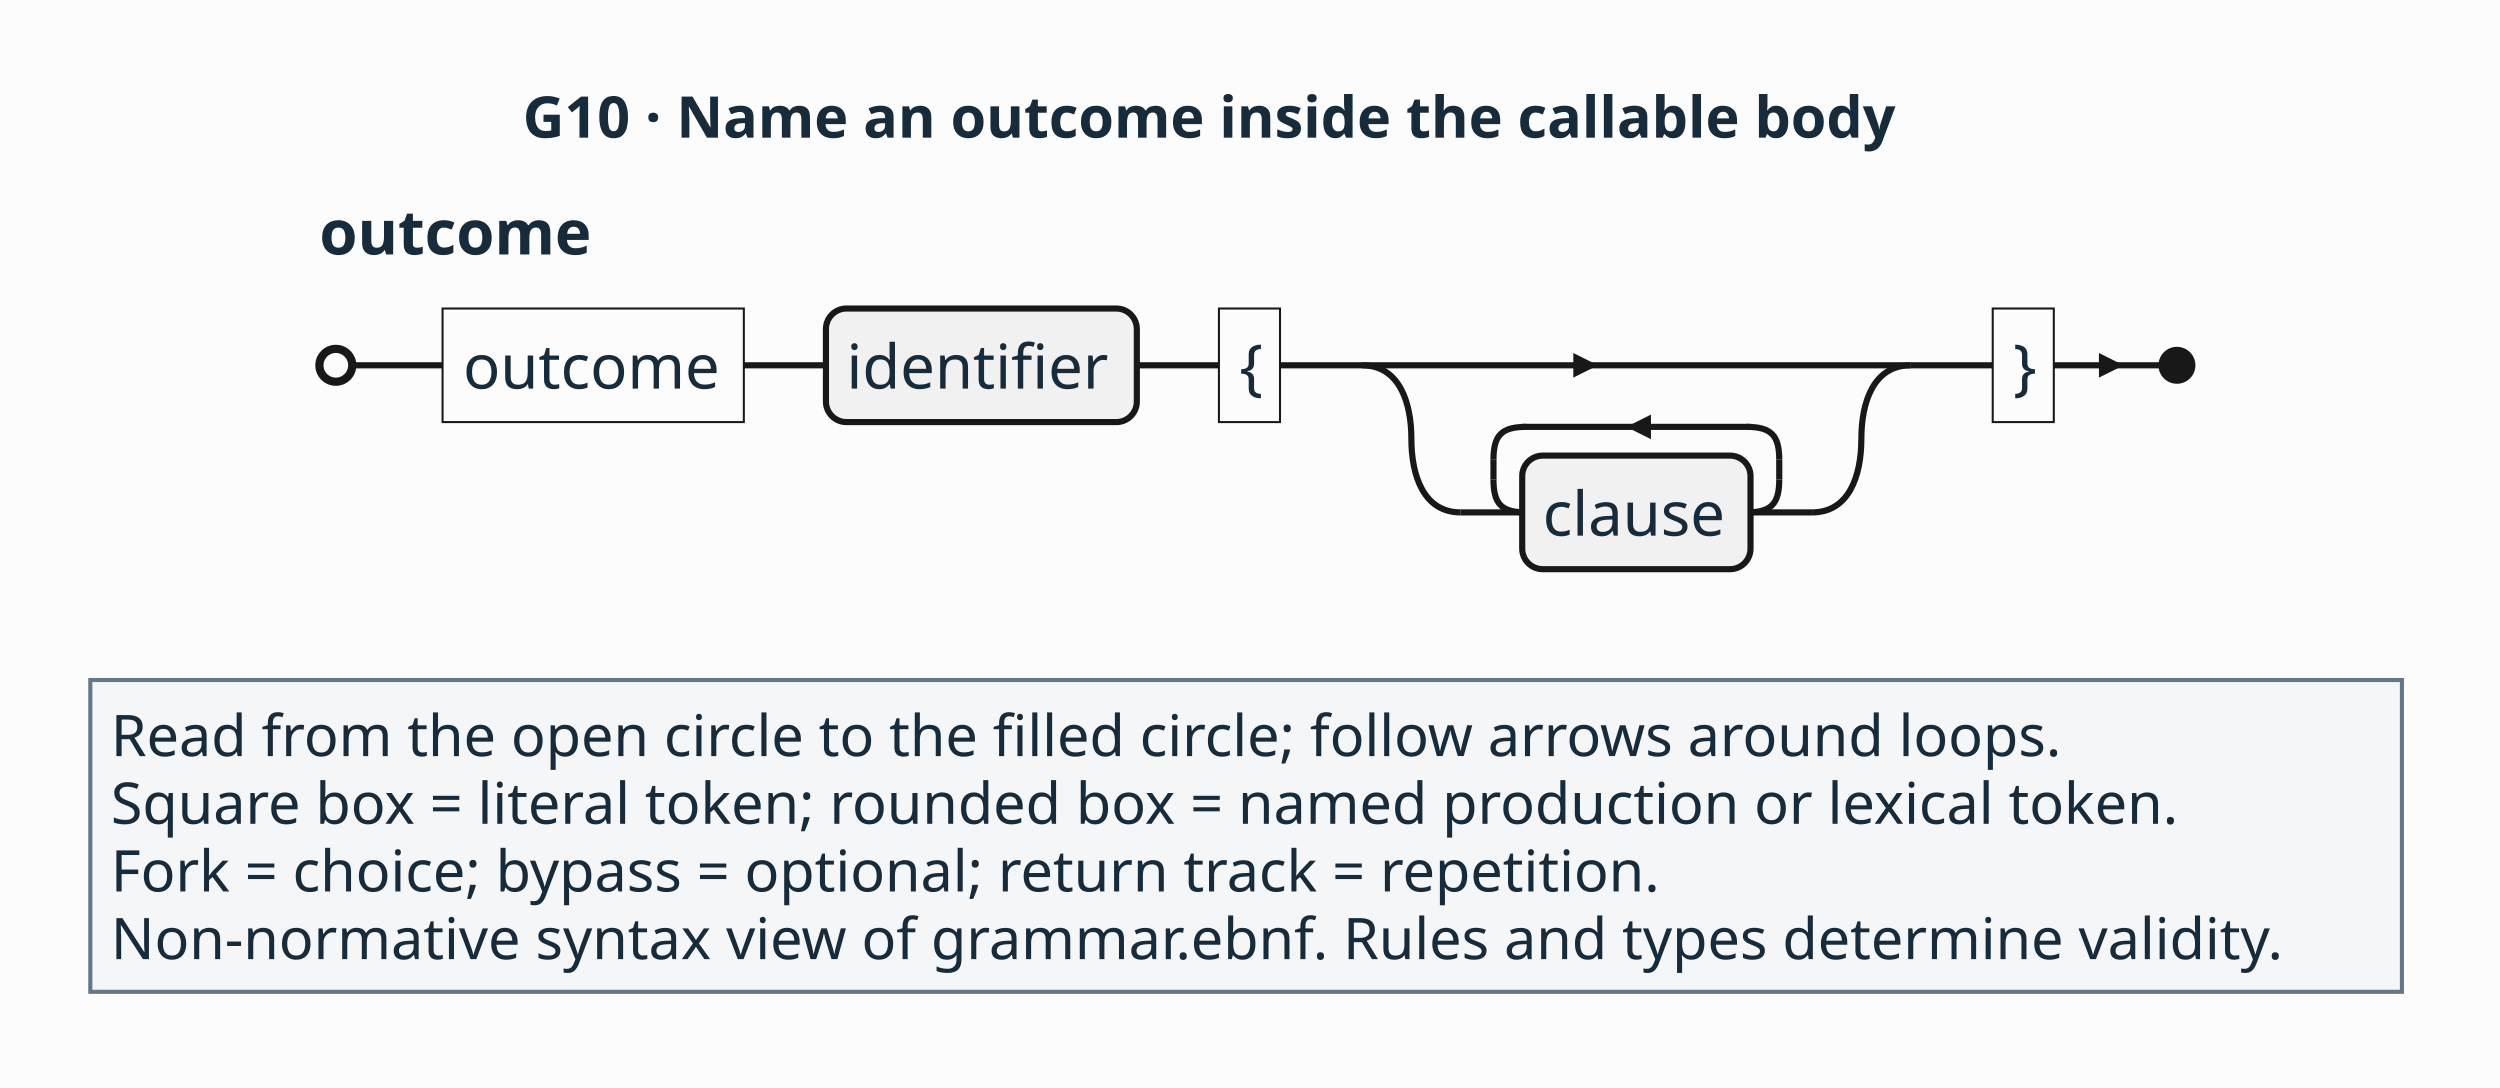
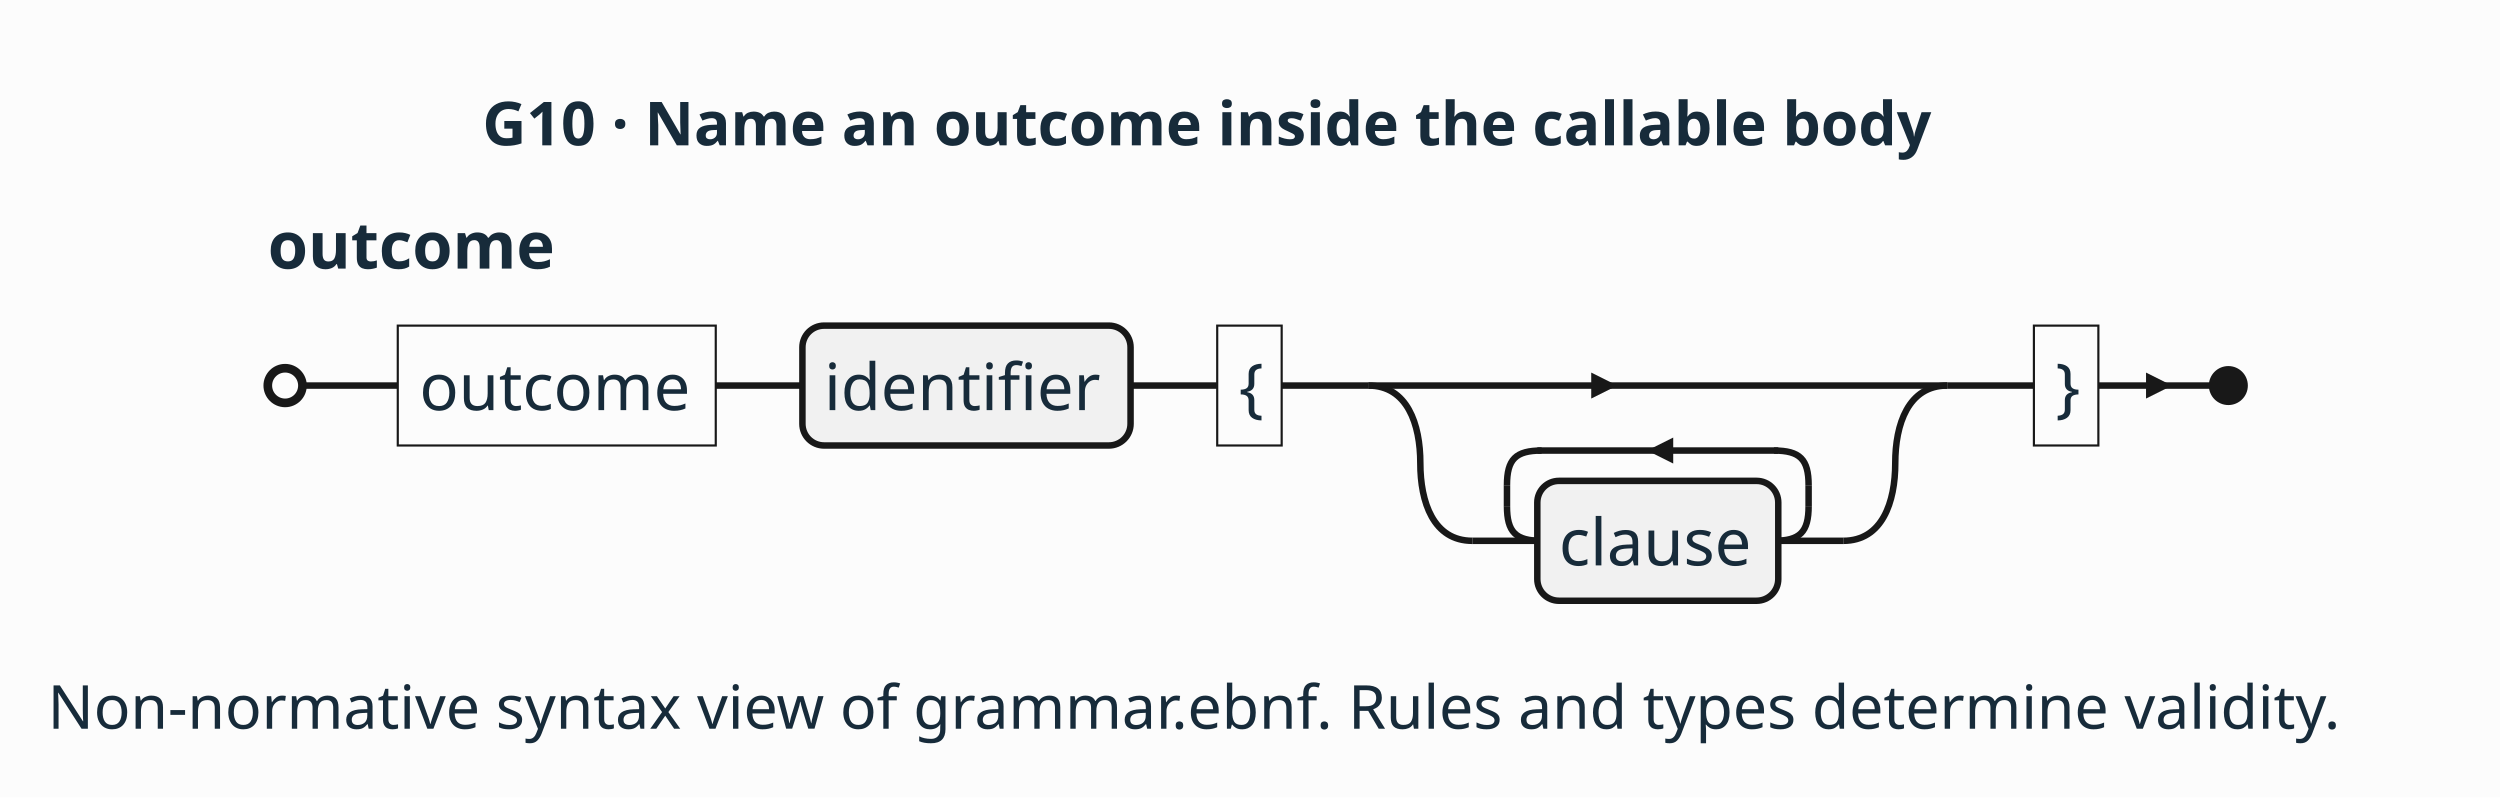
- <svg xmlns="http://www.w3.org/2000/svg" version="1.1" data-diagram-type="EBNF" style="width:609px;height:265px;background:#FCFCFC;" width="609px" height="265px" viewBox="0 0 609 265" zoomAndPan="magnify" preserveAspectRatio="none" contentStyleType="text/css">
+ <svg xmlns="http://www.w3.org/2000/svg" version="1.1" data-diagram-type="EBNF" style="width:577px;height:184px;background:#FCFCFC;" width="577px" height="184px" viewBox="0 0 577 184" zoomAndPan="magnify" preserveAspectRatio="none" contentStyleType="text/css">
  <defs />
  <g font-family="sans-serif" lengthAdjust="spacing">
-     <rect x="0" y="0" width="609" height="265" fill="#FCFCFC" style="stroke:none;" />
+     <rect x="0" y="0" width="577" height="184" fill="#FCFCFC" style="stroke:none;" />
    <g class="title" data-source-line="2">
-       <text x="127.348" y="33.535" fill="#172B3A" font-size="14" textLength="352.413" font-weight="700">G10 · Name an outcome inside the callable body</text>
+       <text x="111.348" y="33.535" fill="#172B3A" font-size="14" textLength="352.413" font-weight="700">G10 · Name an outcome inside the callable body</text>
    </g>
-     <text x="77.806" y="61.99" fill="#172B3A" font-size="15" textLength="66.409" font-weight="700">outcome</text>
-     <line x1="107.806" y1="88.987" x2="107.806" y2="88.987" style="stroke:#181818;stroke-width:1.5;" />
-     <rect x="107.806" y="75.154" width="73.391" height="27.666" fill="none" style="stroke:#181818;stroke-width:0.5;" />
-     <text x="112.806" y="94.656" fill="#172B3A" font-size="15" textLength="63.391">outcome</text>
-     <line x1="181.197" y1="88.987" x2="201.197" y2="88.987" style="stroke:#181818;stroke-width:1.5;" />
-     <rect x="201.197" y="75.154" width="75.735" height="27.666" fill="#F1F1F1" style="stroke:#181818;stroke-width:1.5;" rx="5" ry="5" />
-     <text x="206.197" y="94.656" fill="#172B3A" font-size="15" textLength="65.735">identifier</text>
-     <line x1="276.932" y1="88.987" x2="296.932" y2="88.987" style="stroke:#181818;stroke-width:1.5;" />
-     <rect x="296.932" y="75.154" width="14.878" height="27.666" fill="none" style="stroke:#181818;stroke-width:0.5;" />
-     <text x="301.932" y="94.656" fill="#172B3A" font-size="15">{</text>
-     <line x1="311.81" y1="88.987" x2="331.81" y2="88.987" style="stroke:#181818;stroke-width:1.5;" />
-     <line x1="331.81" y1="88.987" x2="465.425" y2="88.987" style="stroke:#181818;stroke-width:1.5;" />
-     <path d="M383.256,88.987 L383.256,85.987 L389.256,88.987 L383.256,91.987 L383.256,88.987" fill="#181818" />
-     <path d="M331.81,88.987 C340.81,88.987 343.81,97.904 343.81,106.904 C343.81,115.904 346.81,124.82 355.81,124.82" style="stroke:#181818;stroke-width:1.5;" fill="none" />
-     <path d="M441.425,124.82 C450.425,124.82 453.425,115.904 453.425,106.904 C453.425,97.904 456.425,88.987 465.425,88.987" style="stroke:#181818;stroke-width:1.5;" fill="none" />
-     <path d="M363.81,116.82 C363.81,122.82 365.81,124.82 371.81,124.82" style="stroke:#181818;stroke-width:1.5;" fill="none" />
-     <line x1="363.81" y1="111.987" x2="363.81" y2="116.82" style="stroke:#181818;stroke-width:1.5;" />
-     <path d="M363.81,111.987 C363.81,105.987 365.81,103.987 371.81,103.987" style="stroke:#181818;stroke-width:1.5;" fill="none" />
-     <line x1="370.81" y1="103.987" x2="426.425" y2="103.987" style="stroke:#181818;stroke-width:1.5;" />
-     <path d="M402.179,103.987 L402.179,100.987 L396.179,103.987 L402.179,106.987 L402.179,103.987" fill="#181818" />
-     <path d="M433.425,116.82 C433.425,122.82 431.425,124.82 425.425,124.82" style="stroke:#181818;stroke-width:1.5;" fill="none" />
-     <line x1="433.425" y1="111.987" x2="433.425" y2="116.82" style="stroke:#181818;stroke-width:1.5;" />
-     <path d="M425.425,103.987 C431.425,103.987 433.425,105.987 433.425,111.987" style="stroke:#181818;stroke-width:1.5;" fill="none" />
-     <line x1="355.81" y1="124.82" x2="370.81" y2="124.82" style="stroke:#181818;stroke-width:1.5;" />
-     <line x1="426.425" y1="124.82" x2="441.425" y2="124.82" style="stroke:#181818;stroke-width:1.5;" />
-     <rect x="370.81" y="110.987" width="55.615" height="27.666" fill="#F1F1F1" style="stroke:#181818;stroke-width:1.5;" rx="5" ry="5" />
-     <text x="375.81" y="130.489" fill="#172B3A" font-size="15" textLength="45.615">clause</text>
-     <line x1="465.425" y1="88.987" x2="485.425" y2="88.987" style="stroke:#181818;stroke-width:1.5;" />
-     <rect x="485.425" y="75.154" width="14.878" height="27.666" fill="none" style="stroke:#181818;stroke-width:0.5;" />
-     <text x="490.425" y="94.656" fill="#172B3A" font-size="15">}</text>
-     <ellipse cx="81.806" cy="88.987" rx="4" ry="4" fill="none" style="stroke:#181818;stroke-width:2;" />
-     <ellipse cx="530.303" cy="88.987" rx="4" ry="4" fill="#181818" style="stroke:#181818;stroke-width:1;" />
-     <line x1="85.806" y1="88.987" x2="107.806" y2="88.987" style="stroke:#181818;stroke-width:1.5;" />
-     <line x1="500.303" y1="88.987" x2="526.303" y2="88.987" style="stroke:#181818;stroke-width:1.5;" />
-     <path d="M511.303,88.987 L511.303,85.987 L517.303,88.987 L511.303,91.987 L511.303,88.987" fill="#181818" />
-     <g class="legend" data-source-line="0">
-       <rect x="22" y="165.653" width="563.109" height="75.953" fill="#F4F6F8" style="stroke:#647789;stroke-width:1;" />
-       <text x="27" y="184.188" fill="#172B3A" font-size="14" textLength="497.15">Read from the open circle to the filled circle; follow arrows around loops.</text>
-       <text x="27" y="200.677" fill="#172B3A" font-size="14" textLength="533.586">Square box = literal token; rounded box = named production or lexical token.</text>
-       <text x="27" y="217.165" fill="#172B3A" font-size="14" textLength="404.653">Fork = choice; bypass = optional; return track = repetition.</text>
-       <text x="27" y="233.653" fill="#172B3A" font-size="14" textLength="553.109">Non-normative syntax view of grammar.ebnf. Rules and types determine validity.</text>
+     <text x="61.806" y="61.99" fill="#172B3A" font-size="15" textLength="66.409" font-weight="700">outcome</text>
+     <line x1="91.806" y1="88.987" x2="91.806" y2="88.987" style="stroke:#181818;stroke-width:1.5;" />
+     <rect x="91.806" y="75.154" width="73.391" height="27.666" fill="none" style="stroke:#181818;stroke-width:0.5;" />
+     <text x="96.806" y="94.656" fill="#172B3A" font-size="15" textLength="63.391">outcome</text>
+     <line x1="165.197" y1="88.987" x2="185.197" y2="88.987" style="stroke:#181818;stroke-width:1.5;" />
+     <rect x="185.197" y="75.154" width="75.735" height="27.666" fill="#F1F1F1" style="stroke:#181818;stroke-width:1.5;" rx="5" ry="5" />
+     <text x="190.197" y="94.656" fill="#172B3A" font-size="15" textLength="65.735">identifier</text>
+     <line x1="260.932" y1="88.987" x2="280.932" y2="88.987" style="stroke:#181818;stroke-width:1.5;" />
+     <rect x="280.932" y="75.154" width="14.878" height="27.666" fill="none" style="stroke:#181818;stroke-width:0.5;" />
+     <text x="285.932" y="94.656" fill="#172B3A" font-size="15">{</text>
+     <line x1="295.81" y1="88.987" x2="315.81" y2="88.987" style="stroke:#181818;stroke-width:1.5;" />
+     <line x1="315.81" y1="88.987" x2="449.425" y2="88.987" style="stroke:#181818;stroke-width:1.5;" />
+     <path d="M367.256,88.987 L367.256,85.987 L373.256,88.987 L367.256,91.987 L367.256,88.987" fill="#181818" />
+     <path d="M315.81,88.987 C324.81,88.987 327.81,97.904 327.81,106.904 C327.81,115.904 330.81,124.82 339.81,124.82" style="stroke:#181818;stroke-width:1.5;" fill="none" />
+     <path d="M425.425,124.82 C434.425,124.82 437.425,115.904 437.425,106.904 C437.425,97.904 440.425,88.987 449.425,88.987" style="stroke:#181818;stroke-width:1.5;" fill="none" />
+     <path d="M347.81,116.82 C347.81,122.82 349.81,124.82 355.81,124.82" style="stroke:#181818;stroke-width:1.5;" fill="none" />
+     <line x1="347.81" y1="111.987" x2="347.81" y2="116.82" style="stroke:#181818;stroke-width:1.5;" />
+     <path d="M347.81,111.987 C347.81,105.987 349.81,103.987 355.81,103.987" style="stroke:#181818;stroke-width:1.5;" fill="none" />
+     <line x1="354.81" y1="103.987" x2="410.425" y2="103.987" style="stroke:#181818;stroke-width:1.5;" />
+     <path d="M386.179,103.987 L386.179,100.987 L380.179,103.987 L386.179,106.987 L386.179,103.987" fill="#181818" />
+     <path d="M417.425,116.82 C417.425,122.82 415.425,124.82 409.425,124.82" style="stroke:#181818;stroke-width:1.5;" fill="none" />
+     <line x1="417.425" y1="111.987" x2="417.425" y2="116.82" style="stroke:#181818;stroke-width:1.5;" />
+     <path d="M409.425,103.987 C415.425,103.987 417.425,105.987 417.425,111.987" style="stroke:#181818;stroke-width:1.5;" fill="none" />
+     <line x1="339.81" y1="124.82" x2="354.81" y2="124.82" style="stroke:#181818;stroke-width:1.5;" />
+     <line x1="410.425" y1="124.82" x2="425.425" y2="124.82" style="stroke:#181818;stroke-width:1.5;" />
+     <rect x="354.81" y="110.987" width="55.615" height="27.666" fill="#F1F1F1" style="stroke:#181818;stroke-width:1.5;" rx="5" ry="5" />
+     <text x="359.81" y="130.489" fill="#172B3A" font-size="15" textLength="45.615">clause</text>
+     <line x1="449.425" y1="88.987" x2="469.425" y2="88.987" style="stroke:#181818;stroke-width:1.5;" />
+     <rect x="469.425" y="75.154" width="14.878" height="27.666" fill="none" style="stroke:#181818;stroke-width:0.5;" />
+     <text x="474.425" y="94.656" fill="#172B3A" font-size="15">}</text>
+     <ellipse cx="65.806" cy="88.987" rx="4" ry="4" fill="none" style="stroke:#181818;stroke-width:2;" />
+     <ellipse cx="514.303" cy="88.987" rx="4" ry="4" fill="#181818" style="stroke:#181818;stroke-width:1;" />
+     <line x1="69.806" y1="88.987" x2="91.806" y2="88.987" style="stroke:#181818;stroke-width:1.5;" />
+     <line x1="484.303" y1="88.987" x2="510.303" y2="88.987" style="stroke:#181818;stroke-width:1.5;" />
+     <path d="M495.303,88.987 L495.303,85.987 L501.303,88.987 L495.303,91.987 L495.303,88.987" fill="#181818" />
+     <g class="caption" data-source-line="0">
+       <text x="11" y="168.188" fill="#172B3A" font-size="14" textLength="553.109">Non-normative syntax view of grammar.ebnf. Rules and types determine validity.</text>
    </g>
  </g>
</svg>
